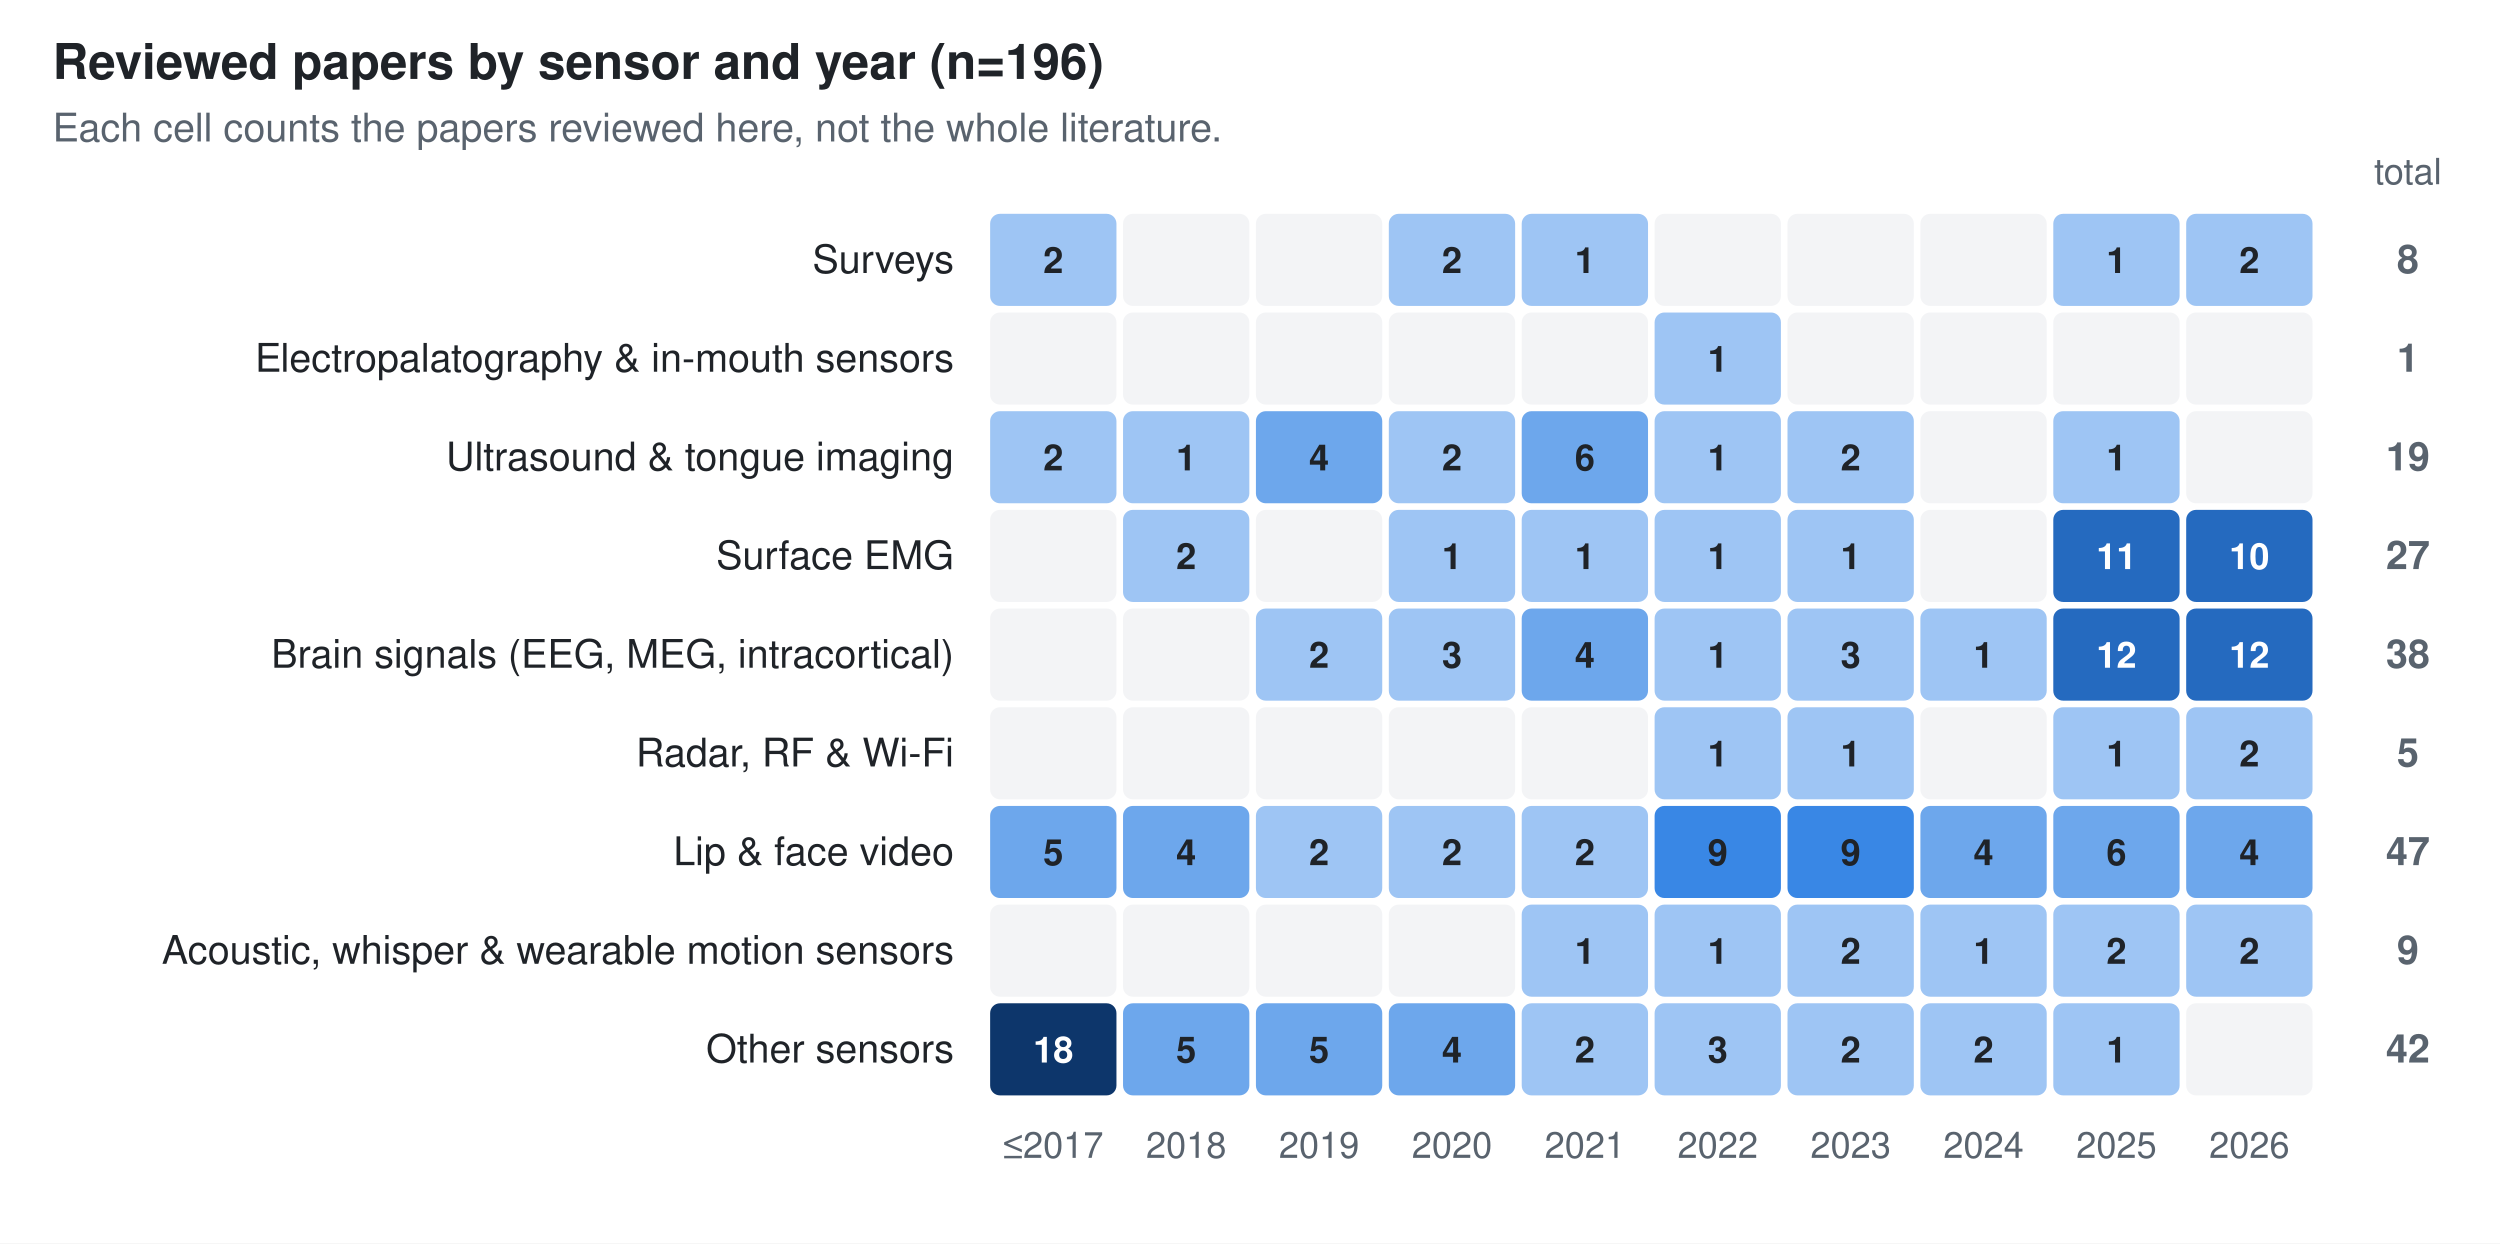
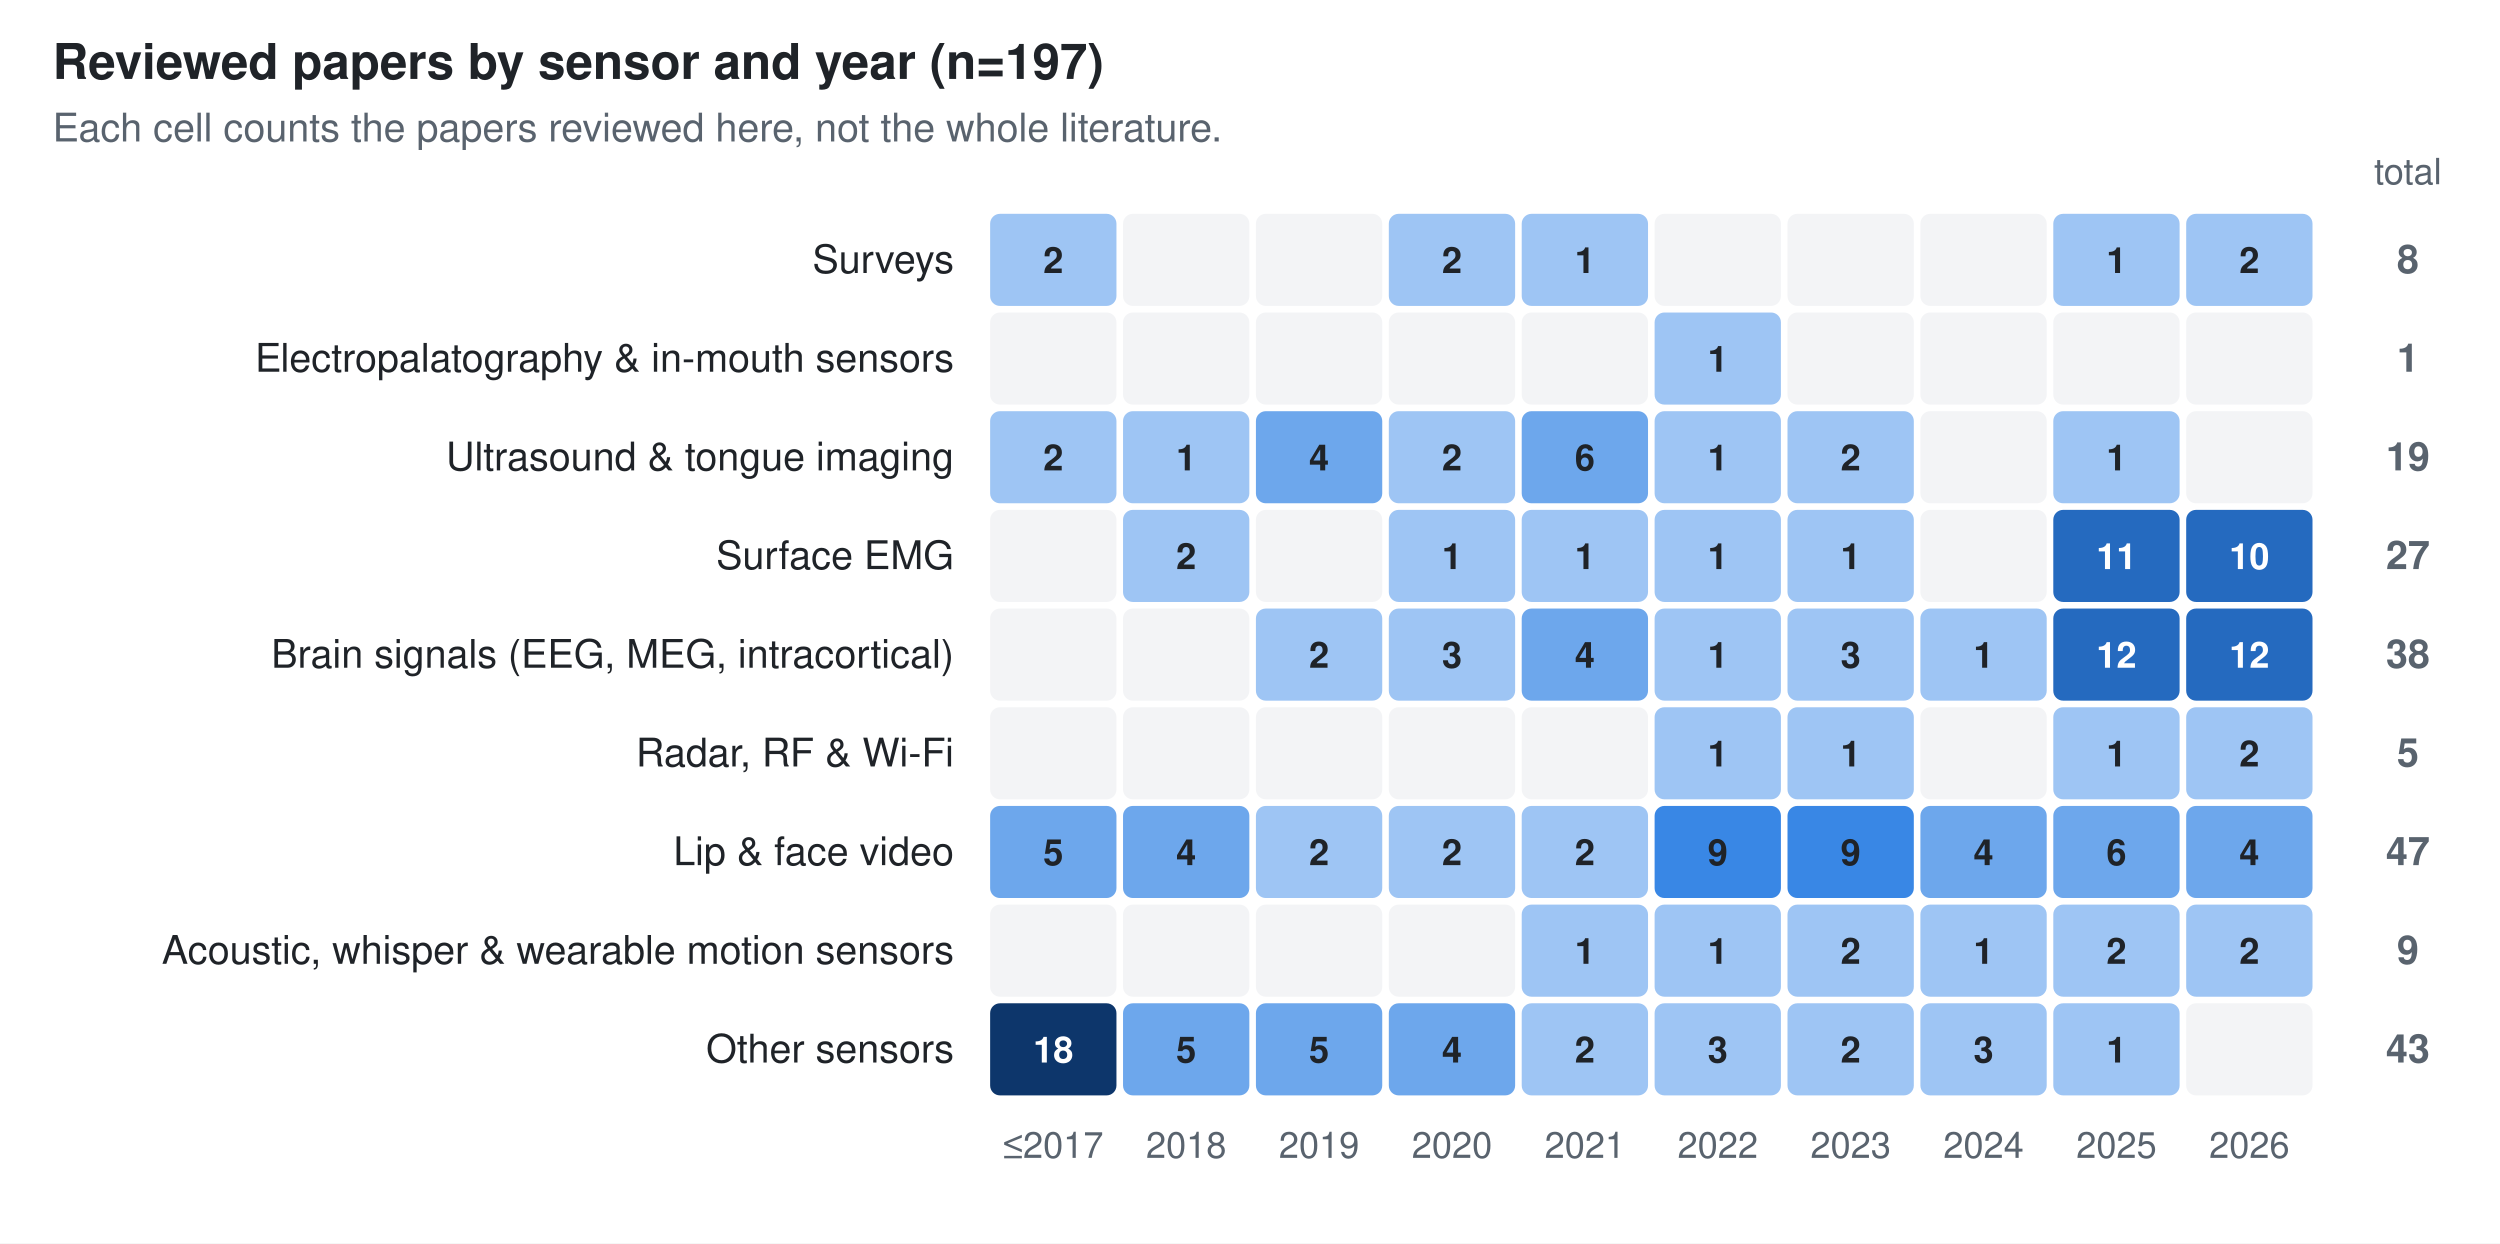
- <svg xmlns="http://www.w3.org/2000/svg" width="760" height="378" viewBox="0 0 760 378" font-family="-apple-system, BlinkMacSystemFont, 'Segoe UI', Helvetica, Arial, sans-serif" role="img" aria-label="Reviewed papers by sensor and year (n=196)">
+ <svg xmlns="http://www.w3.org/2000/svg" width="760" height="378" viewBox="0 0 760 378" font-family="-apple-system, BlinkMacSystemFont, 'Segoe UI', Helvetica, Arial, sans-serif" role="img" aria-label="Reviewed papers by sensor and year (n=197)">
  <rect width="760" height="378" fill="#ffffff" />
-   <text x="16.0" y="24.0" font-size="15" fill="#1f2328" text-anchor="start" font-weight="600">Reviewed papers by sensor and year (n=196)</text>
+   <text x="16.0" y="24.0" font-size="15" fill="#1f2328" text-anchor="start" font-weight="600">Reviewed papers by sensor and year (n=197)</text>
  <text x="16.0" y="43.0" font-size="12" fill="#59636e" text-anchor="start">Each cell counts the papers reviewed here, not the whole literature.</text>
  <text x="320.2" y="352.0" font-size="11" fill="#59636e" text-anchor="middle">≤2017</text>
  <text x="360.6" y="352.0" font-size="11" fill="#59636e" text-anchor="middle">2018</text>
  <text x="401.0" y="352.0" font-size="11" fill="#59636e" text-anchor="middle">2019</text>
  <text x="441.4" y="352.0" font-size="11" fill="#59636e" text-anchor="middle">2020</text>
  <text x="481.8" y="352.0" font-size="11" fill="#59636e" text-anchor="middle">2021</text>
  <text x="522.2" y="352.0" font-size="11" fill="#59636e" text-anchor="middle">2022</text>
  <text x="562.6" y="352.0" font-size="11" fill="#59636e" text-anchor="middle">2023</text>
  <text x="603.0" y="352.0" font-size="11" fill="#59636e" text-anchor="middle">2024</text>
  <text x="643.4" y="352.0" font-size="11" fill="#59636e" text-anchor="middle">2025</text>
  <text x="683.8" y="352.0" font-size="11" fill="#59636e" text-anchor="middle">2026</text>
  <text x="732.0" y="56.0" font-size="11" fill="#59636e" text-anchor="middle">total</text>
  <text x="290.0" y="83.0" font-size="12" fill="#1f2328" text-anchor="end">Surveys</text>
  <rect x="301.0" y="65.0" width="38.4" height="28.0" rx="3" fill="#9ec5f4" />
  <text x="320.2" y="83.0" font-size="11" fill="#1f2328" text-anchor="middle" font-weight="600">2</text>
  <rect x="341.4" y="65.0" width="38.4" height="28.0" rx="3" fill="#f3f4f6" />
  <rect x="381.8" y="65.0" width="38.4" height="28.0" rx="3" fill="#f3f4f6" />
  <rect x="422.2" y="65.0" width="38.4" height="28.0" rx="3" fill="#9ec5f4" />
  <text x="441.4" y="83.0" font-size="11" fill="#1f2328" text-anchor="middle" font-weight="600">2</text>
  <rect x="462.6" y="65.0" width="38.4" height="28.0" rx="3" fill="#9ec5f4" />
  <text x="481.8" y="83.0" font-size="11" fill="#1f2328" text-anchor="middle" font-weight="600">1</text>
  <rect x="503.0" y="65.0" width="38.4" height="28.0" rx="3" fill="#f3f4f6" />
  <rect x="543.4" y="65.0" width="38.4" height="28.0" rx="3" fill="#f3f4f6" />
  <rect x="583.8" y="65.0" width="38.4" height="28.0" rx="3" fill="#f3f4f6" />
  <rect x="624.2" y="65.0" width="38.4" height="28.0" rx="3" fill="#9ec5f4" />
  <text x="643.4" y="83.0" font-size="11" fill="#1f2328" text-anchor="middle" font-weight="600">1</text>
  <rect x="664.6" y="65.0" width="38.4" height="28.0" rx="3" fill="#9ec5f4" />
  <text x="683.8" y="83.0" font-size="11" fill="#1f2328" text-anchor="middle" font-weight="600">2</text>
  <text x="732.0" y="83.0" font-size="12" fill="#59636e" text-anchor="middle" font-weight="600">8</text>
  <text x="290.0" y="113.0" font-size="12" fill="#1f2328" text-anchor="end">Electropalatography &amp; in-mouth sensors</text>
  <rect x="301.0" y="95.0" width="38.4" height="28.0" rx="3" fill="#f3f4f6" />
  <rect x="341.4" y="95.0" width="38.4" height="28.0" rx="3" fill="#f3f4f6" />
  <rect x="381.8" y="95.0" width="38.4" height="28.0" rx="3" fill="#f3f4f6" />
  <rect x="422.2" y="95.0" width="38.4" height="28.0" rx="3" fill="#f3f4f6" />
  <rect x="462.6" y="95.0" width="38.4" height="28.0" rx="3" fill="#f3f4f6" />
  <rect x="503.0" y="95.0" width="38.4" height="28.0" rx="3" fill="#9ec5f4" />
  <text x="522.2" y="113.0" font-size="11" fill="#1f2328" text-anchor="middle" font-weight="600">1</text>
  <rect x="543.4" y="95.0" width="38.4" height="28.0" rx="3" fill="#f3f4f6" />
  <rect x="583.8" y="95.0" width="38.4" height="28.0" rx="3" fill="#f3f4f6" />
  <rect x="624.2" y="95.0" width="38.4" height="28.0" rx="3" fill="#f3f4f6" />
  <rect x="664.6" y="95.0" width="38.4" height="28.0" rx="3" fill="#f3f4f6" />
  <text x="732.0" y="113.0" font-size="12" fill="#59636e" text-anchor="middle" font-weight="600">1</text>
  <text x="290.0" y="143.0" font-size="12" fill="#1f2328" text-anchor="end">Ultrasound &amp; tongue imaging</text>
  <rect x="301.0" y="125.0" width="38.4" height="28.0" rx="3" fill="#9ec5f4" />
  <text x="320.2" y="143.0" font-size="11" fill="#1f2328" text-anchor="middle" font-weight="600">2</text>
  <rect x="341.4" y="125.0" width="38.4" height="28.0" rx="3" fill="#9ec5f4" />
  <text x="360.6" y="143.0" font-size="11" fill="#1f2328" text-anchor="middle" font-weight="600">1</text>
  <rect x="381.8" y="125.0" width="38.4" height="28.0" rx="3" fill="#6da7ec" />
  <text x="401.0" y="143.0" font-size="11" fill="#1f2328" text-anchor="middle" font-weight="600">4</text>
  <rect x="422.2" y="125.0" width="38.4" height="28.0" rx="3" fill="#9ec5f4" />
  <text x="441.4" y="143.0" font-size="11" fill="#1f2328" text-anchor="middle" font-weight="600">2</text>
  <rect x="462.6" y="125.0" width="38.4" height="28.0" rx="3" fill="#6da7ec" />
  <text x="481.8" y="143.0" font-size="11" fill="#1f2328" text-anchor="middle" font-weight="600">6</text>
  <rect x="503.0" y="125.0" width="38.4" height="28.0" rx="3" fill="#9ec5f4" />
  <text x="522.2" y="143.0" font-size="11" fill="#1f2328" text-anchor="middle" font-weight="600">1</text>
  <rect x="543.4" y="125.0" width="38.4" height="28.0" rx="3" fill="#9ec5f4" />
  <text x="562.6" y="143.0" font-size="11" fill="#1f2328" text-anchor="middle" font-weight="600">2</text>
  <rect x="583.8" y="125.0" width="38.4" height="28.0" rx="3" fill="#f3f4f6" />
  <rect x="624.2" y="125.0" width="38.4" height="28.0" rx="3" fill="#9ec5f4" />
  <text x="643.4" y="143.0" font-size="11" fill="#1f2328" text-anchor="middle" font-weight="600">1</text>
  <rect x="664.6" y="125.0" width="38.4" height="28.0" rx="3" fill="#f3f4f6" />
  <text x="732.0" y="143.0" font-size="12" fill="#59636e" text-anchor="middle" font-weight="600">19</text>
  <text x="290.0" y="173.0" font-size="12" fill="#1f2328" text-anchor="end">Surface EMG</text>
  <rect x="301.0" y="155.0" width="38.4" height="28.0" rx="3" fill="#f3f4f6" />
  <rect x="341.4" y="155.0" width="38.4" height="28.0" rx="3" fill="#9ec5f4" />
  <text x="360.6" y="173.0" font-size="11" fill="#1f2328" text-anchor="middle" font-weight="600">2</text>
  <rect x="381.8" y="155.0" width="38.4" height="28.0" rx="3" fill="#f3f4f6" />
  <rect x="422.2" y="155.0" width="38.4" height="28.0" rx="3" fill="#9ec5f4" />
  <text x="441.4" y="173.0" font-size="11" fill="#1f2328" text-anchor="middle" font-weight="600">1</text>
  <rect x="462.6" y="155.0" width="38.4" height="28.0" rx="3" fill="#9ec5f4" />
  <text x="481.8" y="173.0" font-size="11" fill="#1f2328" text-anchor="middle" font-weight="600">1</text>
  <rect x="503.0" y="155.0" width="38.4" height="28.0" rx="3" fill="#9ec5f4" />
  <text x="522.2" y="173.0" font-size="11" fill="#1f2328" text-anchor="middle" font-weight="600">1</text>
  <rect x="543.4" y="155.0" width="38.4" height="28.0" rx="3" fill="#9ec5f4" />
  <text x="562.6" y="173.0" font-size="11" fill="#1f2328" text-anchor="middle" font-weight="600">1</text>
  <rect x="583.8" y="155.0" width="38.4" height="28.0" rx="3" fill="#f3f4f6" />
  <rect x="624.2" y="155.0" width="38.4" height="28.0" rx="3" fill="#256abf" />
  <text x="643.4" y="173.0" font-size="11" fill="#ffffff" text-anchor="middle" font-weight="600">11</text>
  <rect x="664.6" y="155.0" width="38.4" height="28.0" rx="3" fill="#256abf" />
  <text x="683.8" y="173.0" font-size="11" fill="#ffffff" text-anchor="middle" font-weight="600">10</text>
  <text x="732.0" y="173.0" font-size="12" fill="#59636e" text-anchor="middle" font-weight="600">27</text>
  <text x="290.0" y="203.0" font-size="12" fill="#1f2328" text-anchor="end">Brain signals (EEG, MEG, intracortical)</text>
  <rect x="301.0" y="185.0" width="38.4" height="28.0" rx="3" fill="#f3f4f6" />
  <rect x="341.4" y="185.0" width="38.4" height="28.0" rx="3" fill="#f3f4f6" />
  <rect x="381.8" y="185.0" width="38.4" height="28.0" rx="3" fill="#9ec5f4" />
  <text x="401.0" y="203.0" font-size="11" fill="#1f2328" text-anchor="middle" font-weight="600">2</text>
  <rect x="422.2" y="185.0" width="38.4" height="28.0" rx="3" fill="#9ec5f4" />
  <text x="441.4" y="203.0" font-size="11" fill="#1f2328" text-anchor="middle" font-weight="600">3</text>
  <rect x="462.6" y="185.0" width="38.4" height="28.0" rx="3" fill="#6da7ec" />
  <text x="481.8" y="203.0" font-size="11" fill="#1f2328" text-anchor="middle" font-weight="600">4</text>
  <rect x="503.0" y="185.0" width="38.4" height="28.0" rx="3" fill="#9ec5f4" />
  <text x="522.2" y="203.0" font-size="11" fill="#1f2328" text-anchor="middle" font-weight="600">1</text>
  <rect x="543.4" y="185.0" width="38.4" height="28.0" rx="3" fill="#9ec5f4" />
  <text x="562.6" y="203.0" font-size="11" fill="#1f2328" text-anchor="middle" font-weight="600">3</text>
  <rect x="583.8" y="185.0" width="38.4" height="28.0" rx="3" fill="#9ec5f4" />
  <text x="603.0" y="203.0" font-size="11" fill="#1f2328" text-anchor="middle" font-weight="600">1</text>
  <rect x="624.2" y="185.0" width="38.4" height="28.0" rx="3" fill="#256abf" />
  <text x="643.4" y="203.0" font-size="11" fill="#ffffff" text-anchor="middle" font-weight="600">12</text>
  <rect x="664.6" y="185.0" width="38.4" height="28.0" rx="3" fill="#256abf" />
  <text x="683.8" y="203.0" font-size="11" fill="#ffffff" text-anchor="middle" font-weight="600">12</text>
  <text x="732.0" y="203.0" font-size="12" fill="#59636e" text-anchor="middle" font-weight="600">38</text>
  <text x="290.0" y="233.0" font-size="12" fill="#1f2328" text-anchor="end">Radar, RF &amp; Wi-Fi</text>
  <rect x="301.0" y="215.0" width="38.4" height="28.0" rx="3" fill="#f3f4f6" />
  <rect x="341.4" y="215.0" width="38.4" height="28.0" rx="3" fill="#f3f4f6" />
  <rect x="381.8" y="215.0" width="38.4" height="28.0" rx="3" fill="#f3f4f6" />
  <rect x="422.2" y="215.0" width="38.4" height="28.0" rx="3" fill="#f3f4f6" />
  <rect x="462.6" y="215.0" width="38.4" height="28.0" rx="3" fill="#f3f4f6" />
  <rect x="503.0" y="215.0" width="38.4" height="28.0" rx="3" fill="#9ec5f4" />
  <text x="522.2" y="233.0" font-size="11" fill="#1f2328" text-anchor="middle" font-weight="600">1</text>
  <rect x="543.4" y="215.0" width="38.4" height="28.0" rx="3" fill="#9ec5f4" />
  <text x="562.6" y="233.0" font-size="11" fill="#1f2328" text-anchor="middle" font-weight="600">1</text>
  <rect x="583.8" y="215.0" width="38.4" height="28.0" rx="3" fill="#f3f4f6" />
  <rect x="624.2" y="215.0" width="38.4" height="28.0" rx="3" fill="#9ec5f4" />
  <text x="643.4" y="233.0" font-size="11" fill="#1f2328" text-anchor="middle" font-weight="600">1</text>
  <rect x="664.6" y="215.0" width="38.4" height="28.0" rx="3" fill="#9ec5f4" />
  <text x="683.8" y="233.0" font-size="11" fill="#1f2328" text-anchor="middle" font-weight="600">2</text>
  <text x="732.0" y="233.0" font-size="12" fill="#59636e" text-anchor="middle" font-weight="600">5</text>
  <text x="290.0" y="263.0" font-size="12" fill="#1f2328" text-anchor="end">Lip &amp; face video</text>
  <rect x="301.0" y="245.0" width="38.4" height="28.0" rx="3" fill="#6da7ec" />
  <text x="320.2" y="263.0" font-size="11" fill="#1f2328" text-anchor="middle" font-weight="600">5</text>
  <rect x="341.4" y="245.0" width="38.4" height="28.0" rx="3" fill="#6da7ec" />
  <text x="360.6" y="263.0" font-size="11" fill="#1f2328" text-anchor="middle" font-weight="600">4</text>
  <rect x="381.8" y="245.0" width="38.4" height="28.0" rx="3" fill="#9ec5f4" />
  <text x="401.0" y="263.0" font-size="11" fill="#1f2328" text-anchor="middle" font-weight="600">2</text>
  <rect x="422.2" y="245.0" width="38.4" height="28.0" rx="3" fill="#9ec5f4" />
  <text x="441.4" y="263.0" font-size="11" fill="#1f2328" text-anchor="middle" font-weight="600">2</text>
  <rect x="462.6" y="245.0" width="38.4" height="28.0" rx="3" fill="#9ec5f4" />
  <text x="481.8" y="263.0" font-size="11" fill="#1f2328" text-anchor="middle" font-weight="600">2</text>
  <rect x="503.0" y="245.0" width="38.4" height="28.0" rx="3" fill="#3987e5" />
  <text x="522.2" y="263.0" font-size="11" fill="#1f2328" text-anchor="middle" font-weight="600">9</text>
  <rect x="543.4" y="245.0" width="38.4" height="28.0" rx="3" fill="#3987e5" />
  <text x="562.6" y="263.0" font-size="11" fill="#1f2328" text-anchor="middle" font-weight="600">9</text>
  <rect x="583.8" y="245.0" width="38.4" height="28.0" rx="3" fill="#6da7ec" />
  <text x="603.0" y="263.0" font-size="11" fill="#1f2328" text-anchor="middle" font-weight="600">4</text>
  <rect x="624.2" y="245.0" width="38.4" height="28.0" rx="3" fill="#6da7ec" />
  <text x="643.4" y="263.0" font-size="11" fill="#1f2328" text-anchor="middle" font-weight="600">6</text>
  <rect x="664.6" y="245.0" width="38.4" height="28.0" rx="3" fill="#6da7ec" />
  <text x="683.8" y="263.0" font-size="11" fill="#1f2328" text-anchor="middle" font-weight="600">4</text>
  <text x="732.0" y="263.0" font-size="12" fill="#59636e" text-anchor="middle" font-weight="600">47</text>
  <text x="290.0" y="293.0" font-size="12" fill="#1f2328" text-anchor="end">Acoustic, whisper &amp; wearable motion sensors</text>
  <rect x="301.0" y="275.0" width="38.4" height="28.0" rx="3" fill="#f3f4f6" />
  <rect x="341.4" y="275.0" width="38.4" height="28.0" rx="3" fill="#f3f4f6" />
  <rect x="381.8" y="275.0" width="38.4" height="28.0" rx="3" fill="#f3f4f6" />
  <rect x="422.2" y="275.0" width="38.4" height="28.0" rx="3" fill="#f3f4f6" />
  <rect x="462.6" y="275.0" width="38.4" height="28.0" rx="3" fill="#9ec5f4" />
  <text x="481.8" y="293.0" font-size="11" fill="#1f2328" text-anchor="middle" font-weight="600">1</text>
  <rect x="503.0" y="275.0" width="38.4" height="28.0" rx="3" fill="#9ec5f4" />
  <text x="522.2" y="293.0" font-size="11" fill="#1f2328" text-anchor="middle" font-weight="600">1</text>
  <rect x="543.4" y="275.0" width="38.4" height="28.0" rx="3" fill="#9ec5f4" />
  <text x="562.6" y="293.0" font-size="11" fill="#1f2328" text-anchor="middle" font-weight="600">2</text>
  <rect x="583.8" y="275.0" width="38.4" height="28.0" rx="3" fill="#9ec5f4" />
  <text x="603.0" y="293.0" font-size="11" fill="#1f2328" text-anchor="middle" font-weight="600">1</text>
  <rect x="624.2" y="275.0" width="38.4" height="28.0" rx="3" fill="#9ec5f4" />
  <text x="643.4" y="293.0" font-size="11" fill="#1f2328" text-anchor="middle" font-weight="600">2</text>
  <rect x="664.6" y="275.0" width="38.4" height="28.0" rx="3" fill="#9ec5f4" />
  <text x="683.8" y="293.0" font-size="11" fill="#1f2328" text-anchor="middle" font-weight="600">2</text>
  <text x="732.0" y="293.0" font-size="12" fill="#59636e" text-anchor="middle" font-weight="600">9</text>
  <text x="290.0" y="323.0" font-size="12" fill="#1f2328" text-anchor="end">Other sensors</text>
  <rect x="301.0" y="305.0" width="38.4" height="28.0" rx="3" fill="#0d366b" />
  <text x="320.2" y="323.0" font-size="11" fill="#ffffff" text-anchor="middle" font-weight="600">18</text>
  <rect x="341.4" y="305.0" width="38.4" height="28.0" rx="3" fill="#6da7ec" />
  <text x="360.6" y="323.0" font-size="11" fill="#1f2328" text-anchor="middle" font-weight="600">5</text>
  <rect x="381.8" y="305.0" width="38.4" height="28.0" rx="3" fill="#6da7ec" />
  <text x="401.0" y="323.0" font-size="11" fill="#1f2328" text-anchor="middle" font-weight="600">5</text>
  <rect x="422.2" y="305.0" width="38.4" height="28.0" rx="3" fill="#6da7ec" />
  <text x="441.4" y="323.0" font-size="11" fill="#1f2328" text-anchor="middle" font-weight="600">4</text>
  <rect x="462.6" y="305.0" width="38.4" height="28.0" rx="3" fill="#9ec5f4" />
  <text x="481.8" y="323.0" font-size="11" fill="#1f2328" text-anchor="middle" font-weight="600">2</text>
  <rect x="503.0" y="305.0" width="38.4" height="28.0" rx="3" fill="#9ec5f4" />
  <text x="522.2" y="323.0" font-size="11" fill="#1f2328" text-anchor="middle" font-weight="600">3</text>
  <rect x="543.4" y="305.0" width="38.4" height="28.0" rx="3" fill="#9ec5f4" />
  <text x="562.6" y="323.0" font-size="11" fill="#1f2328" text-anchor="middle" font-weight="600">2</text>
  <rect x="583.8" y="305.0" width="38.4" height="28.0" rx="3" fill="#9ec5f4" />
-   <text x="603.0" y="323.0" font-size="11" fill="#1f2328" text-anchor="middle" font-weight="600">2</text>
+   <text x="603.0" y="323.0" font-size="11" fill="#1f2328" text-anchor="middle" font-weight="600">3</text>
  <rect x="624.2" y="305.0" width="38.4" height="28.0" rx="3" fill="#9ec5f4" />
  <text x="643.4" y="323.0" font-size="11" fill="#1f2328" text-anchor="middle" font-weight="600">1</text>
  <rect x="664.6" y="305.0" width="38.4" height="28.0" rx="3" fill="#f3f4f6" />
-   <text x="732.0" y="323.0" font-size="12" fill="#59636e" text-anchor="middle" font-weight="600">42</text>
+   <text x="732.0" y="323.0" font-size="12" fill="#59636e" text-anchor="middle" font-weight="600">43</text>
</svg>
